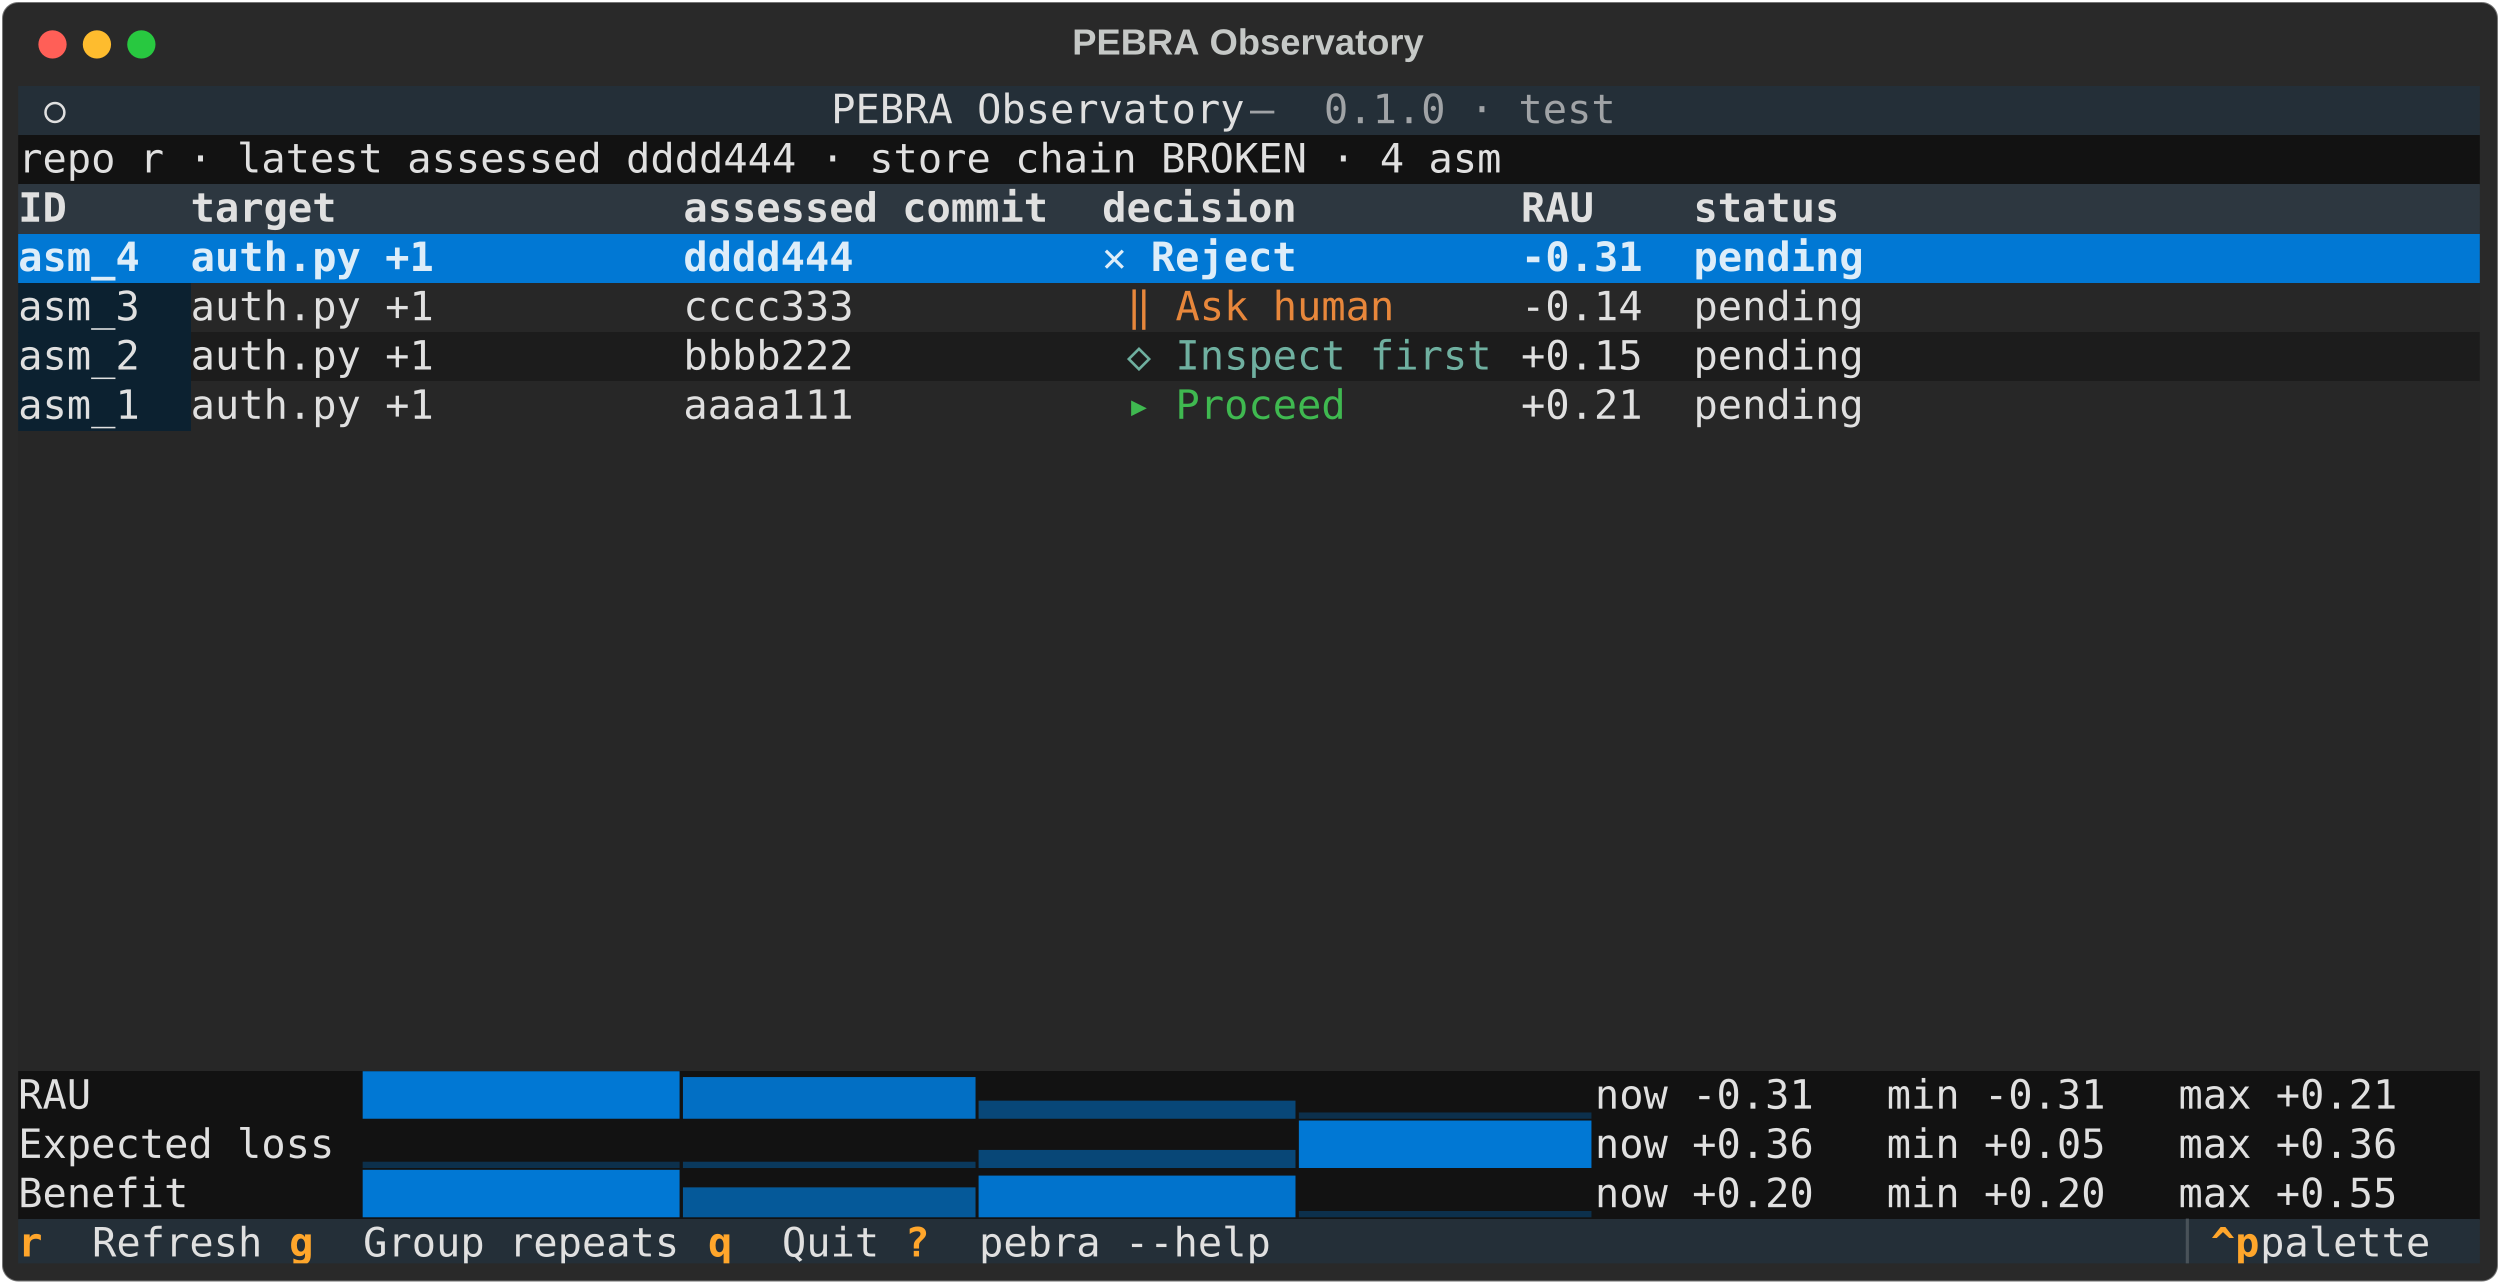
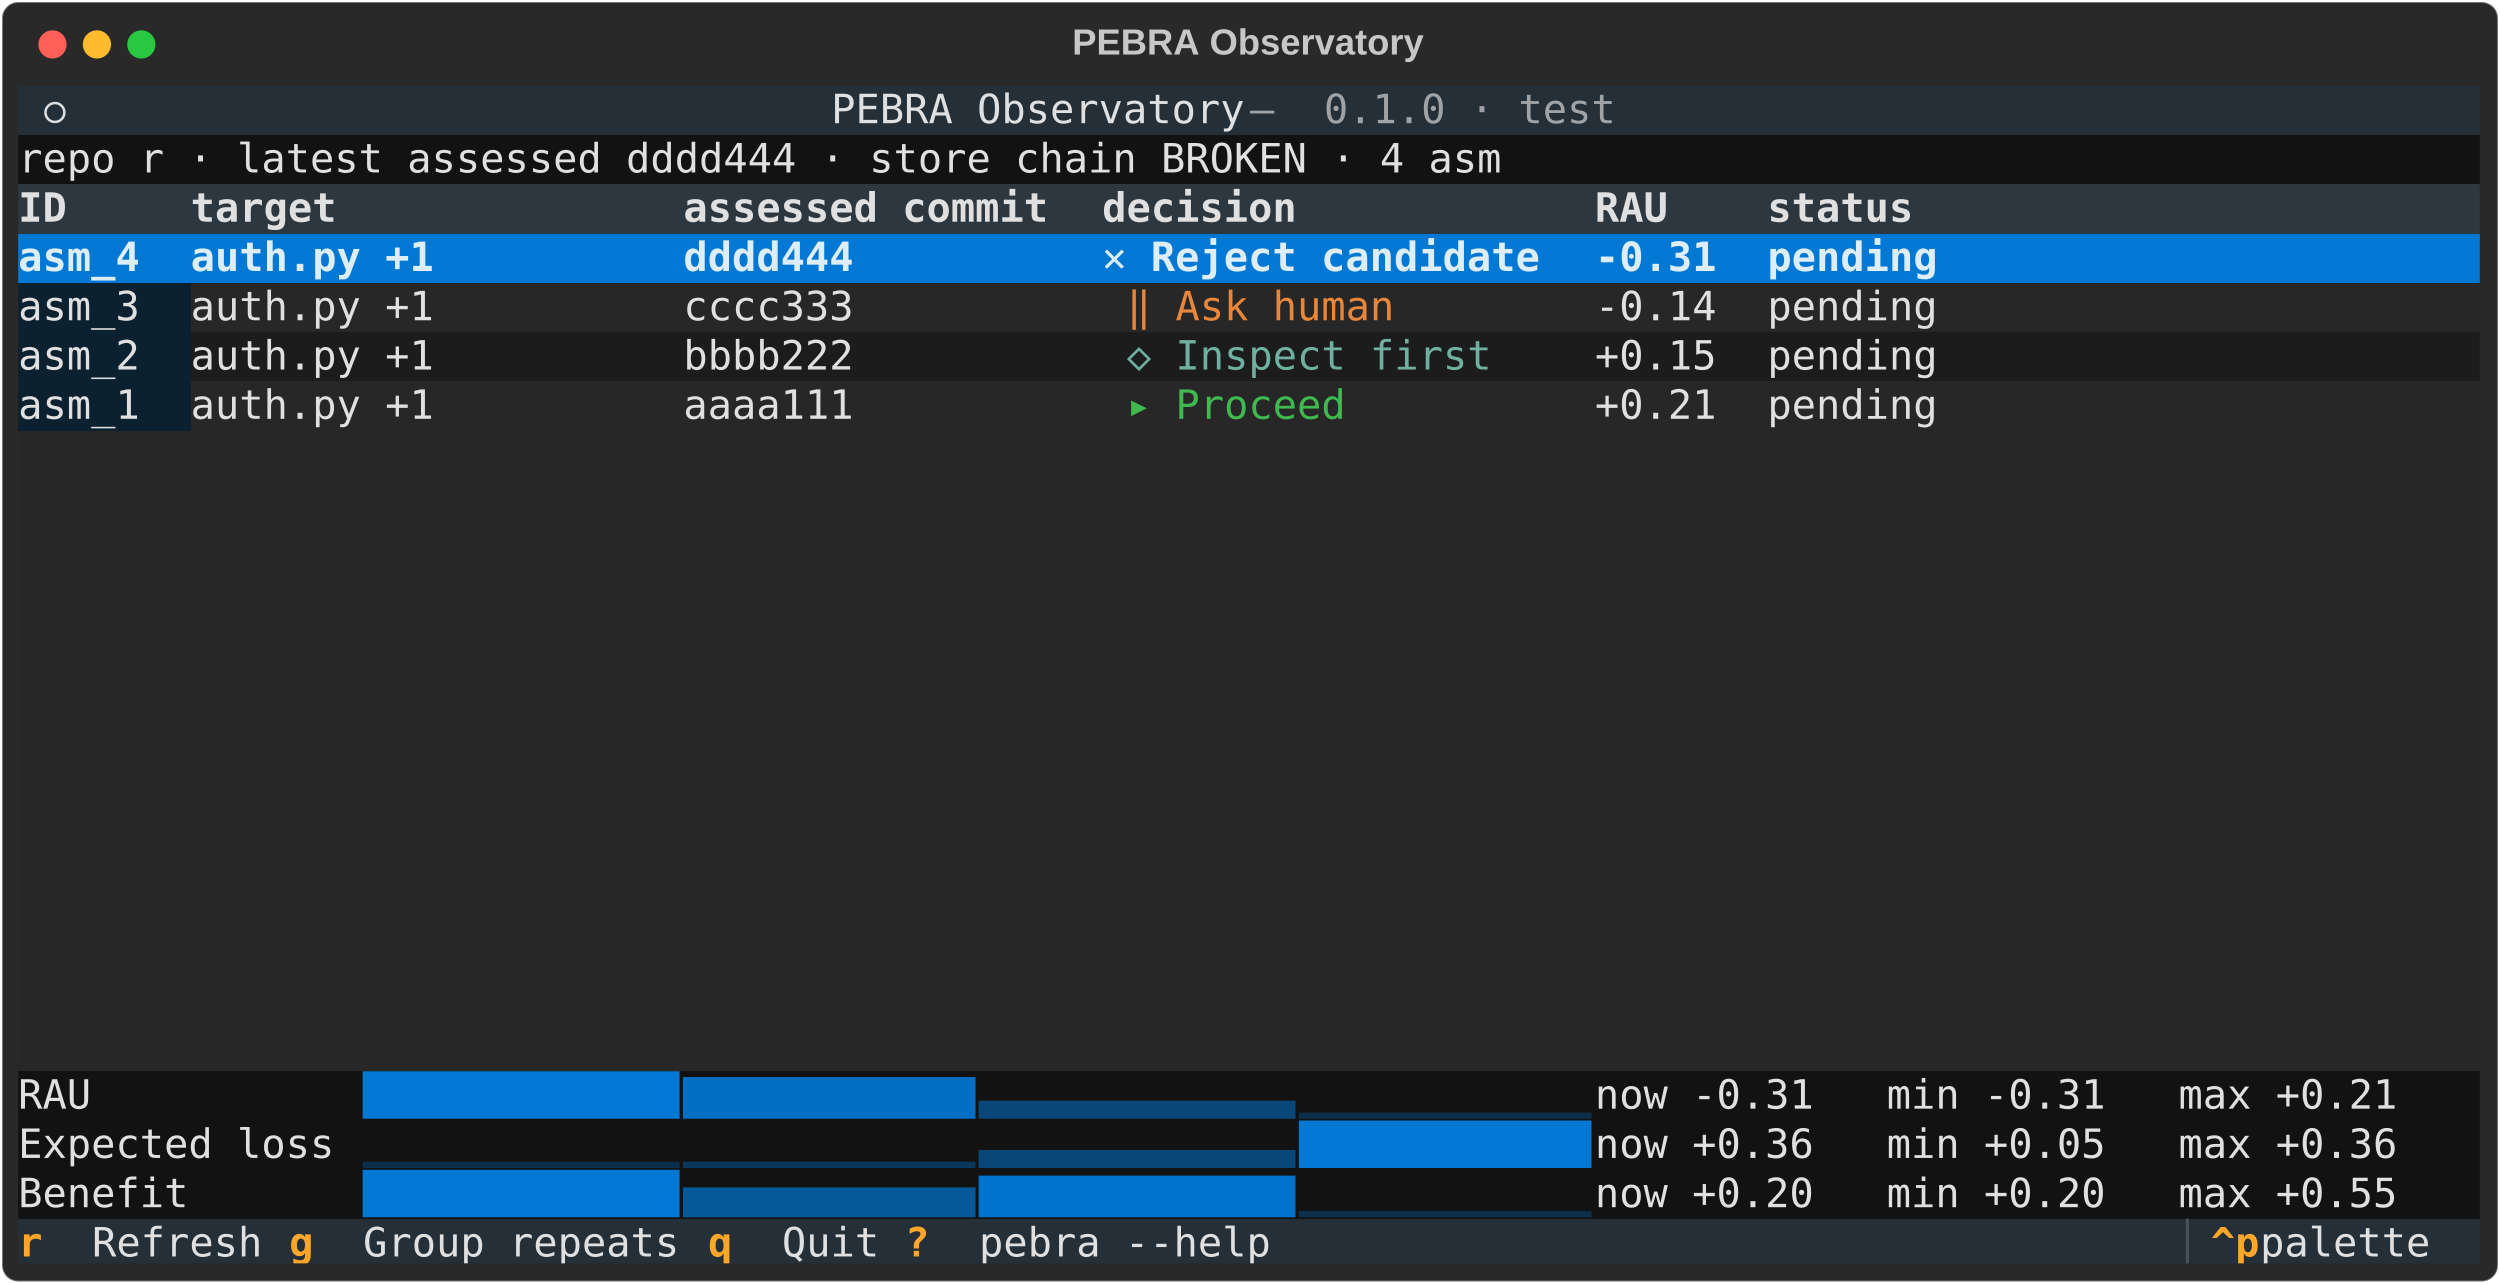
<svg xmlns="http://www.w3.org/2000/svg" class="rich-terminal" viewBox="0 0 1238 635.6">
  <style>

    @font-face {
        font-family: "Fira Code";
        src: local("FiraCode-Regular"),
                url("https://cdnjs.cloudflare.com/ajax/libs/firacode/6.2.0/woff2/FiraCode-Regular.woff2") format("woff2"),
                url("https://cdnjs.cloudflare.com/ajax/libs/firacode/6.2.0/woff/FiraCode-Regular.woff") format("woff");
        font-style: normal;
        font-weight: 400;
    }
    @font-face {
        font-family: "Fira Code";
        src: local("FiraCode-Bold"),
                url("https://cdnjs.cloudflare.com/ajax/libs/firacode/6.2.0/woff2/FiraCode-Bold.woff2") format("woff2"),
                url("https://cdnjs.cloudflare.com/ajax/libs/firacode/6.2.0/woff/FiraCode-Bold.woff") format("woff");
        font-style: bold;
        font-weight: 700;
    }

    .terminal-matrix {
        font-family: Fira Code, monospace;
        font-size: 20px;
        line-height: 24.4px;
        font-variant-east-asian: full-width;
    }

    .terminal-title {
        font-size: 18px;
        font-weight: bold;
        font-family: arial;
    }

    .terminal-r1 { fill: #c5c8c6 }
.terminal-r2 { fill: #e0e0e0 }
.terminal-r3 { fill: #a0a3a6 }
.terminal-r4 { fill: #e0e0e0;font-weight: bold }
.terminal-r5 { fill: #ddedf9;font-weight: bold }
.terminal-r6 { fill: #e8873b }
.terminal-r7 { fill: #6fb0a0 }
.terminal-r8 { fill: #3fb950 }
.terminal-r9 { fill: #0178d4 }
.terminal-r10 { fill: #026fc4 }
.terminal-r11 { fill: #084778 }
.terminal-r12 { fill: #0c304c }
.terminal-r13 { fill: #0a395d }
.terminal-r14 { fill: #084777 }
.terminal-r15 { fill: #055999 }
.terminal-r16 { fill: #0173cc }
.terminal-r17 { fill: #ffa62b;font-weight: bold }
.terminal-r18 { fill: #495259 }
    </style>
  <defs>
    <clipPath id="terminal-clip-terminal">
      <rect x="0" y="0" width="1219.0" height="584.6" />
    </clipPath>
    <clipPath id="terminal-line-0">
      <rect x="0" y="1.5" width="1220" height="24.65" />
    </clipPath>
    <clipPath id="terminal-line-1">
      <rect x="0" y="25.9" width="1220" height="24.65" />
    </clipPath>
    <clipPath id="terminal-line-2">
      <rect x="0" y="50.3" width="1220" height="24.65" />
    </clipPath>
    <clipPath id="terminal-line-3">
      <rect x="0" y="74.7" width="1220" height="24.65" />
    </clipPath>
    <clipPath id="terminal-line-4">
      <rect x="0" y="99.1" width="1220" height="24.65" />
    </clipPath>
    <clipPath id="terminal-line-5">
      <rect x="0" y="123.5" width="1220" height="24.65" />
    </clipPath>
    <clipPath id="terminal-line-6">
      <rect x="0" y="147.9" width="1220" height="24.65" />
    </clipPath>
    <clipPath id="terminal-line-7">
      <rect x="0" y="172.3" width="1220" height="24.65" />
    </clipPath>
    <clipPath id="terminal-line-8">
      <rect x="0" y="196.7" width="1220" height="24.65" />
    </clipPath>
    <clipPath id="terminal-line-9">
      <rect x="0" y="221.1" width="1220" height="24.65" />
    </clipPath>
    <clipPath id="terminal-line-10">
      <rect x="0" y="245.5" width="1220" height="24.65" />
    </clipPath>
    <clipPath id="terminal-line-11">
      <rect x="0" y="269.9" width="1220" height="24.65" />
    </clipPath>
    <clipPath id="terminal-line-12">
      <rect x="0" y="294.3" width="1220" height="24.65" />
    </clipPath>
    <clipPath id="terminal-line-13">
      <rect x="0" y="318.7" width="1220" height="24.65" />
    </clipPath>
    <clipPath id="terminal-line-14">
      <rect x="0" y="343.1" width="1220" height="24.65" />
    </clipPath>
    <clipPath id="terminal-line-15">
      <rect x="0" y="367.5" width="1220" height="24.65" />
    </clipPath>
    <clipPath id="terminal-line-16">
      <rect x="0" y="391.9" width="1220" height="24.65" />
    </clipPath>
    <clipPath id="terminal-line-17">
      <rect x="0" y="416.3" width="1220" height="24.65" />
    </clipPath>
    <clipPath id="terminal-line-18">
      <rect x="0" y="440.7" width="1220" height="24.65" />
    </clipPath>
    <clipPath id="terminal-line-19">
      <rect x="0" y="465.1" width="1220" height="24.65" />
    </clipPath>
    <clipPath id="terminal-line-20">
      <rect x="0" y="489.5" width="1220" height="24.65" />
    </clipPath>
    <clipPath id="terminal-line-21">
      <rect x="0" y="513.9" width="1220" height="24.65" />
    </clipPath>
    <clipPath id="terminal-line-22">
      <rect x="0" y="538.3" width="1220" height="24.65" />
    </clipPath>
  </defs>
  <rect fill="#292929" stroke="rgba(255,255,255,0.35)" stroke-width="1" x="1" y="1" width="1236" height="633.6" rx="8" />
  <text class="terminal-title" fill="#c5c8c6" text-anchor="middle" x="618" y="27">PEBRA Observatory</text>
  <g transform="translate(26,22)">
    <circle cx="0" cy="0" r="7" fill="#ff5f57" />
    <circle cx="22" cy="0" r="7" fill="#febc2e" />
    <circle cx="44" cy="0" r="7" fill="#28c840" />
  </g>
  <g transform="translate(9, 41)" clip-path="url(#terminal-clip-terminal)">
    <rect fill="#242f38" x="0" y="1.5" width="12.2" height="24.65" shape-rendering="crispEdges" />
    <rect fill="#242f38" x="12.2" y="1.5" width="12.2" height="24.65" shape-rendering="crispEdges" />
    <rect fill="#242f38" x="24.4" y="1.5" width="61" height="24.65" shape-rendering="crispEdges" />
    <rect fill="#242f38" x="85.4" y="1.5" width="12.2" height="24.65" shape-rendering="crispEdges" />
    <rect fill="#242f38" x="97.6" y="1.5" width="305" height="24.65" shape-rendering="crispEdges" />
    <rect fill="#242f38" x="402.6" y="1.5" width="207.4" height="24.65" shape-rendering="crispEdges" />
    <rect fill="#242f38" x="610" y="1.5" width="36.6" height="24.65" shape-rendering="crispEdges" />
    <rect fill="#242f38" x="646.6" y="1.5" width="146.4" height="24.65" shape-rendering="crispEdges" />
    <rect fill="#242f38" x="793" y="1.5" width="305" height="24.65" shape-rendering="crispEdges" />
    <rect fill="#242f38" x="1098" y="1.5" width="12.2" height="24.65" shape-rendering="crispEdges" />
    <rect fill="#242f38" x="1110.2" y="1.5" width="0" height="24.65" shape-rendering="crispEdges" />
    <rect fill="#242f38" x="1110.2" y="1.5" width="109.8" height="24.65" shape-rendering="crispEdges" />
    <rect fill="#121212" x="0" y="25.9" width="744.2" height="24.65" shape-rendering="crispEdges" />
    <rect fill="#121212" x="744.2" y="25.9" width="475.8" height="24.65" shape-rendering="crispEdges" />
    <rect fill="#2d3740" x="0" y="50.3" width="85.4" height="24.65" shape-rendering="crispEdges" />
    <rect fill="#2d3740" x="85.4" y="50.3" width="244" height="24.65" shape-rendering="crispEdges" />
    <rect fill="#2d3740" x="329.4" y="50.3" width="207.4" height="24.65" shape-rendering="crispEdges" />
-     <rect fill="#2d3740" x="536.8" y="50.3" width="207.4" height="24.65" shape-rendering="crispEdges" />
-     <rect fill="#2d3740" x="744.2" y="50.3" width="85.4" height="24.65" shape-rendering="crispEdges" />
-     <rect fill="#2d3740" x="829.6" y="50.3" width="109.8" height="24.65" shape-rendering="crispEdges" />
-     <rect fill="#2d3740" x="939.4" y="50.3" width="280.6" height="24.65" shape-rendering="crispEdges" />
+     <rect fill="#2d3740" x="536.8" y="50.3" width="244" height="24.65" shape-rendering="crispEdges" />
+     <rect fill="#2d3740" x="780.8" y="50.3" width="85.4" height="24.65" shape-rendering="crispEdges" />
+     <rect fill="#2d3740" x="866.2" y="50.3" width="109.8" height="24.65" shape-rendering="crispEdges" />
+     <rect fill="#2d3740" x="976" y="50.3" width="244" height="24.65" shape-rendering="crispEdges" />
    <rect fill="#0178d4" x="0" y="74.7" width="85.4" height="24.65" shape-rendering="crispEdges" />
    <rect fill="#0178d4" x="85.4" y="74.7" width="244" height="24.65" shape-rendering="crispEdges" />
    <rect fill="#0178d4" x="329.4" y="74.7" width="207.4" height="24.65" shape-rendering="crispEdges" />
-     <rect fill="#0178d4" x="536.8" y="74.7" width="207.4" height="24.65" shape-rendering="crispEdges" />
-     <rect fill="#0178d4" x="744.2" y="74.7" width="85.4" height="24.65" shape-rendering="crispEdges" />
-     <rect fill="#0178d4" x="829.6" y="74.7" width="109.8" height="24.65" shape-rendering="crispEdges" />
-     <rect fill="#0178d4" x="939.4" y="74.7" width="280.6" height="24.65" shape-rendering="crispEdges" />
+     <rect fill="#0178d4" x="536.8" y="74.7" width="244" height="24.65" shape-rendering="crispEdges" />
+     <rect fill="#0178d4" x="780.8" y="74.7" width="85.4" height="24.65" shape-rendering="crispEdges" />
+     <rect fill="#0178d4" x="866.2" y="74.7" width="109.8" height="24.65" shape-rendering="crispEdges" />
+     <rect fill="#0178d4" x="976" y="74.7" width="244" height="24.65" shape-rendering="crispEdges" />
    <rect fill="#0c2130" x="0" y="99.1" width="85.4" height="24.65" shape-rendering="crispEdges" />
    <rect fill="#272727" x="85.4" y="99.1" width="244" height="24.65" shape-rendering="crispEdges" />
    <rect fill="#272727" x="329.4" y="99.1" width="207.4" height="24.65" shape-rendering="crispEdges" />
    <rect fill="#272727" x="536.8" y="99.1" width="12.2" height="24.65" shape-rendering="crispEdges" />
    <rect fill="#272727" x="549" y="99.1" width="134.2" height="24.65" shape-rendering="crispEdges" />
-     <rect fill="#272727" x="683.2" y="99.1" width="61" height="24.65" shape-rendering="crispEdges" />
-     <rect fill="#272727" x="744.2" y="99.1" width="85.4" height="24.65" shape-rendering="crispEdges" />
-     <rect fill="#272727" x="829.6" y="99.1" width="109.8" height="24.65" shape-rendering="crispEdges" />
-     <rect fill="#272727" x="939.4" y="99.1" width="280.6" height="24.65" shape-rendering="crispEdges" />
+     <rect fill="#272727" x="683.2" y="99.1" width="97.6" height="24.65" shape-rendering="crispEdges" />
+     <rect fill="#272727" x="780.8" y="99.1" width="85.4" height="24.65" shape-rendering="crispEdges" />
+     <rect fill="#272727" x="866.2" y="99.1" width="109.8" height="24.65" shape-rendering="crispEdges" />
+     <rect fill="#272727" x="976" y="99.1" width="244" height="24.65" shape-rendering="crispEdges" />
    <rect fill="#0c2130" x="0" y="123.5" width="85.4" height="24.65" shape-rendering="crispEdges" />
    <rect fill="#1c1c1c" x="85.4" y="123.5" width="244" height="24.65" shape-rendering="crispEdges" />
    <rect fill="#1c1c1c" x="329.4" y="123.5" width="207.4" height="24.65" shape-rendering="crispEdges" />
    <rect fill="#1c1c1c" x="536.8" y="123.5" width="12.2" height="24.65" shape-rendering="crispEdges" />
    <rect fill="#1c1c1c" x="549" y="123.5" width="183" height="24.65" shape-rendering="crispEdges" />
-     <rect fill="#1c1c1c" x="732" y="123.5" width="12.2" height="24.65" shape-rendering="crispEdges" />
-     <rect fill="#1c1c1c" x="744.2" y="123.5" width="85.4" height="24.65" shape-rendering="crispEdges" />
-     <rect fill="#1c1c1c" x="829.6" y="123.5" width="109.8" height="24.65" shape-rendering="crispEdges" />
-     <rect fill="#1c1c1c" x="939.4" y="123.5" width="280.6" height="24.65" shape-rendering="crispEdges" />
+     <rect fill="#1c1c1c" x="732" y="123.5" width="48.8" height="24.65" shape-rendering="crispEdges" />
+     <rect fill="#1c1c1c" x="780.8" y="123.5" width="85.4" height="24.65" shape-rendering="crispEdges" />
+     <rect fill="#1c1c1c" x="866.2" y="123.5" width="109.8" height="24.65" shape-rendering="crispEdges" />
+     <rect fill="#1c1c1c" x="976" y="123.5" width="244" height="24.65" shape-rendering="crispEdges" />
    <rect fill="#0c2130" x="0" y="147.9" width="85.4" height="24.65" shape-rendering="crispEdges" />
    <rect fill="#272727" x="85.4" y="147.9" width="244" height="24.65" shape-rendering="crispEdges" />
    <rect fill="#272727" x="329.4" y="147.9" width="207.4" height="24.65" shape-rendering="crispEdges" />
    <rect fill="#272727" x="536.8" y="147.9" width="12.2" height="24.65" shape-rendering="crispEdges" />
    <rect fill="#272727" x="549" y="147.9" width="109.8" height="24.65" shape-rendering="crispEdges" />
-     <rect fill="#272727" x="658.8" y="147.9" width="85.4" height="24.65" shape-rendering="crispEdges" />
-     <rect fill="#272727" x="744.2" y="147.9" width="85.4" height="24.65" shape-rendering="crispEdges" />
-     <rect fill="#272727" x="829.6" y="147.9" width="109.8" height="24.65" shape-rendering="crispEdges" />
-     <rect fill="#272727" x="939.4" y="147.9" width="280.6" height="24.65" shape-rendering="crispEdges" />
+     <rect fill="#272727" x="658.8" y="147.9" width="122" height="24.65" shape-rendering="crispEdges" />
+     <rect fill="#272727" x="780.8" y="147.9" width="85.4" height="24.65" shape-rendering="crispEdges" />
+     <rect fill="#272727" x="866.2" y="147.9" width="109.8" height="24.65" shape-rendering="crispEdges" />
+     <rect fill="#272727" x="976" y="147.9" width="244" height="24.65" shape-rendering="crispEdges" />
    <rect fill="#272727" x="0" y="172.3" width="1220" height="24.65" shape-rendering="crispEdges" />
    <rect fill="#272727" x="0" y="196.7" width="1220" height="24.65" shape-rendering="crispEdges" />
    <rect fill="#272727" x="0" y="221.1" width="1220" height="24.65" shape-rendering="crispEdges" />
    <rect fill="#272727" x="0" y="245.5" width="1220" height="24.65" shape-rendering="crispEdges" />
    <rect fill="#272727" x="0" y="269.9" width="1220" height="24.65" shape-rendering="crispEdges" />
    <rect fill="#272727" x="0" y="294.3" width="1220" height="24.65" shape-rendering="crispEdges" />
    <rect fill="#272727" x="0" y="318.7" width="1220" height="24.65" shape-rendering="crispEdges" />
    <rect fill="#272727" x="0" y="343.1" width="1220" height="24.65" shape-rendering="crispEdges" />
    <rect fill="#272727" x="0" y="367.5" width="1220" height="24.65" shape-rendering="crispEdges" />
    <rect fill="#272727" x="0" y="391.9" width="1220" height="24.65" shape-rendering="crispEdges" />
    <rect fill="#272727" x="0" y="416.3" width="1220" height="24.65" shape-rendering="crispEdges" />
    <rect fill="#272727" x="0" y="440.7" width="1220" height="24.65" shape-rendering="crispEdges" />
    <rect fill="#272727" x="0" y="465.1" width="1220" height="24.65" shape-rendering="crispEdges" />
    <rect fill="#121212" x="0" y="489.5" width="36.6" height="24.65" shape-rendering="crispEdges" />
    <rect fill="#121212" x="36.6" y="489.5" width="134.2" height="24.65" shape-rendering="crispEdges" />
    <rect fill="#121212" x="170.8" y="489.5" width="158.6" height="24.65" shape-rendering="crispEdges" />
    <rect fill="#121212" x="329.4" y="489.5" width="146.4" height="24.65" shape-rendering="crispEdges" />
    <rect fill="#121212" x="475.8" y="489.5" width="158.6" height="24.65" shape-rendering="crispEdges" />
    <rect fill="#121212" x="634.4" y="489.5" width="146.4" height="24.65" shape-rendering="crispEdges" />
    <rect fill="#121212" x="780.8" y="489.5" width="402.6" height="24.65" shape-rendering="crispEdges" />
    <rect fill="#121212" x="1183.4" y="489.5" width="36.6" height="24.65" shape-rendering="crispEdges" />
    <rect fill="#121212" x="0" y="513.9" width="158.6" height="24.65" shape-rendering="crispEdges" />
    <rect fill="#121212" x="158.6" y="513.9" width="12.2" height="24.65" shape-rendering="crispEdges" />
    <rect fill="#121212" x="170.8" y="513.9" width="158.6" height="24.65" shape-rendering="crispEdges" />
    <rect fill="#121212" x="329.4" y="513.9" width="146.4" height="24.65" shape-rendering="crispEdges" />
    <rect fill="#121212" x="475.8" y="513.9" width="158.6" height="24.65" shape-rendering="crispEdges" />
    <rect fill="#121212" x="634.4" y="513.9" width="146.4" height="24.65" shape-rendering="crispEdges" />
    <rect fill="#121212" x="780.8" y="513.9" width="402.6" height="24.65" shape-rendering="crispEdges" />
    <rect fill="#121212" x="1183.4" y="513.9" width="36.6" height="24.65" shape-rendering="crispEdges" />
    <rect fill="#121212" x="0" y="538.3" width="85.4" height="24.65" shape-rendering="crispEdges" />
    <rect fill="#121212" x="85.4" y="538.3" width="85.4" height="24.65" shape-rendering="crispEdges" />
    <rect fill="#121212" x="170.8" y="538.3" width="158.6" height="24.65" shape-rendering="crispEdges" />
    <rect fill="#121212" x="329.4" y="538.3" width="146.4" height="24.65" shape-rendering="crispEdges" />
    <rect fill="#121212" x="475.8" y="538.3" width="158.6" height="24.65" shape-rendering="crispEdges" />
    <rect fill="#121212" x="634.4" y="538.3" width="146.4" height="24.65" shape-rendering="crispEdges" />
    <rect fill="#121212" x="780.8" y="538.3" width="402.6" height="24.65" shape-rendering="crispEdges" />
    <rect fill="#121212" x="1183.4" y="538.3" width="36.6" height="24.65" shape-rendering="crispEdges" />
    <rect fill="#242f38" x="0" y="562.7" width="36.6" height="24.65" shape-rendering="crispEdges" />
    <rect fill="#242f38" x="36.6" y="562.7" width="97.6" height="24.65" shape-rendering="crispEdges" />
    <rect fill="#242f38" x="134.2" y="562.7" width="36.6" height="24.65" shape-rendering="crispEdges" />
    <rect fill="#242f38" x="170.8" y="562.7" width="170.8" height="24.65" shape-rendering="crispEdges" />
    <rect fill="#242f38" x="341.6" y="562.7" width="36.6" height="24.65" shape-rendering="crispEdges" />
    <rect fill="#242f38" x="378.2" y="562.7" width="61" height="24.65" shape-rendering="crispEdges" />
    <rect fill="#242f38" x="439.2" y="562.7" width="36.6" height="24.65" shape-rendering="crispEdges" />
    <rect fill="#242f38" x="475.8" y="562.7" width="158.6" height="24.65" shape-rendering="crispEdges" />
    <rect fill="#242f38" x="634.4" y="562.7" width="439.2" height="24.65" shape-rendering="crispEdges" />
    <rect fill="#242f38" x="1073.6" y="562.7" width="12.2" height="24.65" shape-rendering="crispEdges" />
    <rect fill="#242f38" x="1085.8" y="562.7" width="24.4" height="24.65" shape-rendering="crispEdges" />
    <rect fill="#242f38" x="1110.2" y="562.7" width="97.6" height="24.65" shape-rendering="crispEdges" />
    <rect fill="#242f38" x="1207.8" y="562.7" width="12.2" height="24.65" shape-rendering="crispEdges" />
    <g class="terminal-matrix">
      <text class="terminal-r2" x="12.2" y="20" textLength="12.2" clip-path="url(#terminal-line-0)">⭘</text>
      <text class="terminal-r2" x="402.6" y="20" textLength="207.4" clip-path="url(#terminal-line-0)">PEBRA Observatory</text>
      <text class="terminal-r3" x="610" y="20" textLength="36.6" clip-path="url(#terminal-line-0)"> — </text>
      <text class="terminal-r3" x="646.6" y="20" textLength="146.4" clip-path="url(#terminal-line-0)">0.1.0 · test</text>
      <text class="terminal-r1" x="1220" y="20" textLength="12.2" clip-path="url(#terminal-line-0)">
</text>
      <text class="terminal-r2" x="0" y="44.4" textLength="744.2" clip-path="url(#terminal-line-1)">repo r · latest assessed dddd444 · store chain BROKEN · 4 asm</text>
      <text class="terminal-r1" x="1220" y="44.4" textLength="12.2" clip-path="url(#terminal-line-1)">
</text>
      <text class="terminal-r4" x="0" y="68.8" textLength="85.4" clip-path="url(#terminal-line-2)"> ID    </text>
      <text class="terminal-r4" x="85.4" y="68.8" textLength="244" clip-path="url(#terminal-line-2)"> target             </text>
      <text class="terminal-r4" x="329.4" y="68.8" textLength="207.4" clip-path="url(#terminal-line-2)"> assessed commit </text>
-       <text class="terminal-r4" x="536.8" y="68.8" textLength="207.4" clip-path="url(#terminal-line-2)"> decision        </text>
-       <text class="terminal-r4" x="744.2" y="68.8" textLength="85.4" clip-path="url(#terminal-line-2)"> RAU   </text>
-       <text class="terminal-r4" x="829.6" y="68.8" textLength="109.8" clip-path="url(#terminal-line-2)"> status  </text>
+       <text class="terminal-r4" x="536.8" y="68.8" textLength="244" clip-path="url(#terminal-line-2)"> decision           </text>
+       <text class="terminal-r4" x="780.8" y="68.8" textLength="85.4" clip-path="url(#terminal-line-2)"> RAU   </text>
+       <text class="terminal-r4" x="866.2" y="68.8" textLength="109.8" clip-path="url(#terminal-line-2)"> status  </text>
      <text class="terminal-r1" x="1220" y="68.8" textLength="12.2" clip-path="url(#terminal-line-2)">
</text>
      <text class="terminal-r5" x="0" y="93.2" textLength="85.4" clip-path="url(#terminal-line-3)"> asm_4 </text>
      <text class="terminal-r5" x="85.4" y="93.2" textLength="244" clip-path="url(#terminal-line-3)"> auth.py +1         </text>
      <text class="terminal-r5" x="329.4" y="93.2" textLength="207.4" clip-path="url(#terminal-line-3)"> dddd444         </text>
-       <text class="terminal-r5" x="536.8" y="93.2" textLength="207.4" clip-path="url(#terminal-line-3)"> ✕ Reject        </text>
-       <text class="terminal-r5" x="744.2" y="93.2" textLength="85.4" clip-path="url(#terminal-line-3)"> -0.31 </text>
-       <text class="terminal-r5" x="829.6" y="93.2" textLength="109.8" clip-path="url(#terminal-line-3)"> pending </text>
+       <text class="terminal-r5" x="536.8" y="93.2" textLength="244" clip-path="url(#terminal-line-3)"> ✕ Reject candidate </text>
+       <text class="terminal-r5" x="780.8" y="93.2" textLength="85.4" clip-path="url(#terminal-line-3)"> -0.31 </text>
+       <text class="terminal-r5" x="866.2" y="93.2" textLength="109.8" clip-path="url(#terminal-line-3)"> pending </text>
      <text class="terminal-r1" x="1220" y="93.2" textLength="12.2" clip-path="url(#terminal-line-3)">
</text>
      <text class="terminal-r2" x="0" y="117.6" textLength="85.4" clip-path="url(#terminal-line-4)"> asm_3 </text>
      <text class="terminal-r2" x="85.4" y="117.6" textLength="244" clip-path="url(#terminal-line-4)"> auth.py +1         </text>
      <text class="terminal-r2" x="329.4" y="117.6" textLength="207.4" clip-path="url(#terminal-line-4)"> cccc333         </text>
      <text class="terminal-r6" x="549" y="117.6" textLength="134.2" clip-path="url(#terminal-line-4)">‖ Ask human</text>
-       <text class="terminal-r2" x="744.2" y="117.6" textLength="85.4" clip-path="url(#terminal-line-4)"> -0.14 </text>
-       <text class="terminal-r2" x="829.6" y="117.6" textLength="109.8" clip-path="url(#terminal-line-4)"> pending </text>
+       <text class="terminal-r2" x="780.8" y="117.6" textLength="85.4" clip-path="url(#terminal-line-4)"> -0.14 </text>
+       <text class="terminal-r2" x="866.2" y="117.6" textLength="109.8" clip-path="url(#terminal-line-4)"> pending </text>
      <text class="terminal-r1" x="1220" y="117.6" textLength="12.2" clip-path="url(#terminal-line-4)">
</text>
      <text class="terminal-r2" x="0" y="142" textLength="85.4" clip-path="url(#terminal-line-5)"> asm_2 </text>
      <text class="terminal-r2" x="85.4" y="142" textLength="244" clip-path="url(#terminal-line-5)"> auth.py +1         </text>
      <text class="terminal-r2" x="329.4" y="142" textLength="207.4" clip-path="url(#terminal-line-5)"> bbbb222         </text>
      <text class="terminal-r7" x="549" y="142" textLength="183" clip-path="url(#terminal-line-5)">◇ Inspect first</text>
-       <text class="terminal-r2" x="744.2" y="142" textLength="85.4" clip-path="url(#terminal-line-5)"> +0.15 </text>
-       <text class="terminal-r2" x="829.6" y="142" textLength="109.8" clip-path="url(#terminal-line-5)"> pending </text>
+       <text class="terminal-r2" x="780.8" y="142" textLength="85.4" clip-path="url(#terminal-line-5)"> +0.15 </text>
+       <text class="terminal-r2" x="866.2" y="142" textLength="109.8" clip-path="url(#terminal-line-5)"> pending </text>
      <text class="terminal-r1" x="1220" y="142" textLength="12.2" clip-path="url(#terminal-line-5)">
</text>
      <text class="terminal-r2" x="0" y="166.4" textLength="85.4" clip-path="url(#terminal-line-6)"> asm_1 </text>
      <text class="terminal-r2" x="85.4" y="166.4" textLength="244" clip-path="url(#terminal-line-6)"> auth.py +1         </text>
      <text class="terminal-r2" x="329.4" y="166.4" textLength="207.4" clip-path="url(#terminal-line-6)"> aaaa111         </text>
      <text class="terminal-r8" x="549" y="166.4" textLength="109.8" clip-path="url(#terminal-line-6)">▸ Proceed</text>
-       <text class="terminal-r2" x="744.2" y="166.4" textLength="85.4" clip-path="url(#terminal-line-6)"> +0.21 </text>
-       <text class="terminal-r2" x="829.6" y="166.4" textLength="109.8" clip-path="url(#terminal-line-6)"> pending </text>
+       <text class="terminal-r2" x="780.8" y="166.4" textLength="85.4" clip-path="url(#terminal-line-6)"> +0.21 </text>
+       <text class="terminal-r2" x="866.2" y="166.4" textLength="109.8" clip-path="url(#terminal-line-6)"> pending </text>
      <text class="terminal-r1" x="1220" y="166.4" textLength="12.2" clip-path="url(#terminal-line-6)">
</text>
      <text class="terminal-r1" x="1220" y="190.8" textLength="12.2" clip-path="url(#terminal-line-7)">
</text>
      <text class="terminal-r1" x="1220" y="215.2" textLength="12.2" clip-path="url(#terminal-line-8)">
</text>
      <text class="terminal-r1" x="1220" y="239.6" textLength="12.2" clip-path="url(#terminal-line-9)">
</text>
      <text class="terminal-r1" x="1220" y="264" textLength="12.2" clip-path="url(#terminal-line-10)">
</text>
      <text class="terminal-r1" x="1220" y="288.4" textLength="12.2" clip-path="url(#terminal-line-11)">
</text>
      <text class="terminal-r1" x="1220" y="312.8" textLength="12.2" clip-path="url(#terminal-line-12)">
</text>
      <text class="terminal-r1" x="1220" y="337.2" textLength="12.2" clip-path="url(#terminal-line-13)">
</text>
      <text class="terminal-r1" x="1220" y="361.6" textLength="12.2" clip-path="url(#terminal-line-14)">
</text>
      <text class="terminal-r1" x="1220" y="386" textLength="12.2" clip-path="url(#terminal-line-15)">
</text>
      <text class="terminal-r1" x="1220" y="410.4" textLength="12.2" clip-path="url(#terminal-line-16)">
</text>
      <text class="terminal-r1" x="1220" y="434.8" textLength="12.2" clip-path="url(#terminal-line-17)">
</text>
      <text class="terminal-r1" x="1220" y="459.2" textLength="12.2" clip-path="url(#terminal-line-18)">
</text>
      <text class="terminal-r1" x="1220" y="483.6" textLength="12.2" clip-path="url(#terminal-line-19)">
</text>
      <text class="terminal-r2" x="0" y="508" textLength="36.6" clip-path="url(#terminal-line-20)">RAU</text>
      <text class="terminal-r9" x="170.8" y="508" textLength="158.6" clip-path="url(#terminal-line-20)">█████████████</text>
      <text class="terminal-r10" x="329.4" y="508" textLength="146.4" clip-path="url(#terminal-line-20)">▇▇▇▇▇▇▇▇▇▇▇▇</text>
      <text class="terminal-r11" x="475.8" y="508" textLength="158.6" clip-path="url(#terminal-line-20)">▃▃▃▃▃▃▃▃▃▃▃▃▃</text>
      <text class="terminal-r12" x="634.4" y="508" textLength="146.4" clip-path="url(#terminal-line-20)">▁▁▁▁▁▁▁▁▁▁▁▁</text>
      <text class="terminal-r2" x="780.8" y="508" textLength="402.6" clip-path="url(#terminal-line-20)">now -0.31   min -0.31   max +0.21</text>
      <text class="terminal-r1" x="1220" y="508" textLength="12.2" clip-path="url(#terminal-line-20)">
</text>
      <text class="terminal-r2" x="0" y="532.4" textLength="158.6" clip-path="url(#terminal-line-21)">Expected loss</text>
      <text class="terminal-r12" x="170.8" y="532.4" textLength="158.6" clip-path="url(#terminal-line-21)">▁▁▁▁▁▁▁▁▁▁▁▁▁</text>
      <text class="terminal-r13" x="329.4" y="532.4" textLength="146.4" clip-path="url(#terminal-line-21)">▁▁▁▁▁▁▁▁▁▁▁▁</text>
      <text class="terminal-r14" x="475.8" y="532.4" textLength="158.6" clip-path="url(#terminal-line-21)">▃▃▃▃▃▃▃▃▃▃▃▃▃</text>
      <text class="terminal-r9" x="634.4" y="532.4" textLength="146.4" clip-path="url(#terminal-line-21)">████████████</text>
      <text class="terminal-r2" x="780.8" y="532.4" textLength="402.6" clip-path="url(#terminal-line-21)">now +0.36   min +0.05   max +0.36</text>
      <text class="terminal-r1" x="1220" y="532.4" textLength="12.2" clip-path="url(#terminal-line-21)">
</text>
      <text class="terminal-r2" x="0" y="556.8" textLength="85.4" clip-path="url(#terminal-line-22)">Benefit</text>
      <text class="terminal-r9" x="170.8" y="556.8" textLength="158.6" clip-path="url(#terminal-line-22)">█████████████</text>
      <text class="terminal-r15" x="329.4" y="556.8" textLength="146.4" clip-path="url(#terminal-line-22)">▅▅▅▅▅▅▅▅▅▅▅▅</text>
      <text class="terminal-r16" x="475.8" y="556.8" textLength="158.6" clip-path="url(#terminal-line-22)">▇▇▇▇▇▇▇▇▇▇▇▇▇</text>
      <text class="terminal-r12" x="634.4" y="556.8" textLength="146.4" clip-path="url(#terminal-line-22)">▁▁▁▁▁▁▁▁▁▁▁▁</text>
      <text class="terminal-r2" x="780.8" y="556.8" textLength="402.6" clip-path="url(#terminal-line-22)">now +0.20   min +0.20   max +0.55</text>
      <text class="terminal-r1" x="1220" y="556.8" textLength="12.2" clip-path="url(#terminal-line-22)">
</text>
      <text class="terminal-r17" x="0" y="581.2" textLength="36.6" clip-path="url(#terminal-line-23)"> r </text>
      <text class="terminal-r2" x="36.6" y="581.2" textLength="97.6" clip-path="url(#terminal-line-23)">Refresh </text>
      <text class="terminal-r17" x="134.2" y="581.2" textLength="36.6" clip-path="url(#terminal-line-23)"> g </text>
      <text class="terminal-r2" x="170.8" y="581.2" textLength="170.8" clip-path="url(#terminal-line-23)">Group repeats </text>
      <text class="terminal-r17" x="341.6" y="581.2" textLength="36.6" clip-path="url(#terminal-line-23)"> q </text>
      <text class="terminal-r2" x="378.2" y="581.2" textLength="61" clip-path="url(#terminal-line-23)">Quit </text>
      <text class="terminal-r17" x="439.2" y="581.2" textLength="36.6" clip-path="url(#terminal-line-23)"> ? </text>
      <text class="terminal-r2" x="475.8" y="581.2" textLength="158.6" clip-path="url(#terminal-line-23)">pebra --help </text>
      <text class="terminal-r18" x="1073.6" y="581.2" textLength="12.2" clip-path="url(#terminal-line-23)">▏</text>
      <text class="terminal-r17" x="1085.8" y="581.2" textLength="24.4" clip-path="url(#terminal-line-23)">^p</text>
      <text class="terminal-r2" x="1110.2" y="581.2" textLength="97.6" clip-path="url(#terminal-line-23)"> palette</text>
    </g>
  </g>
</svg>
